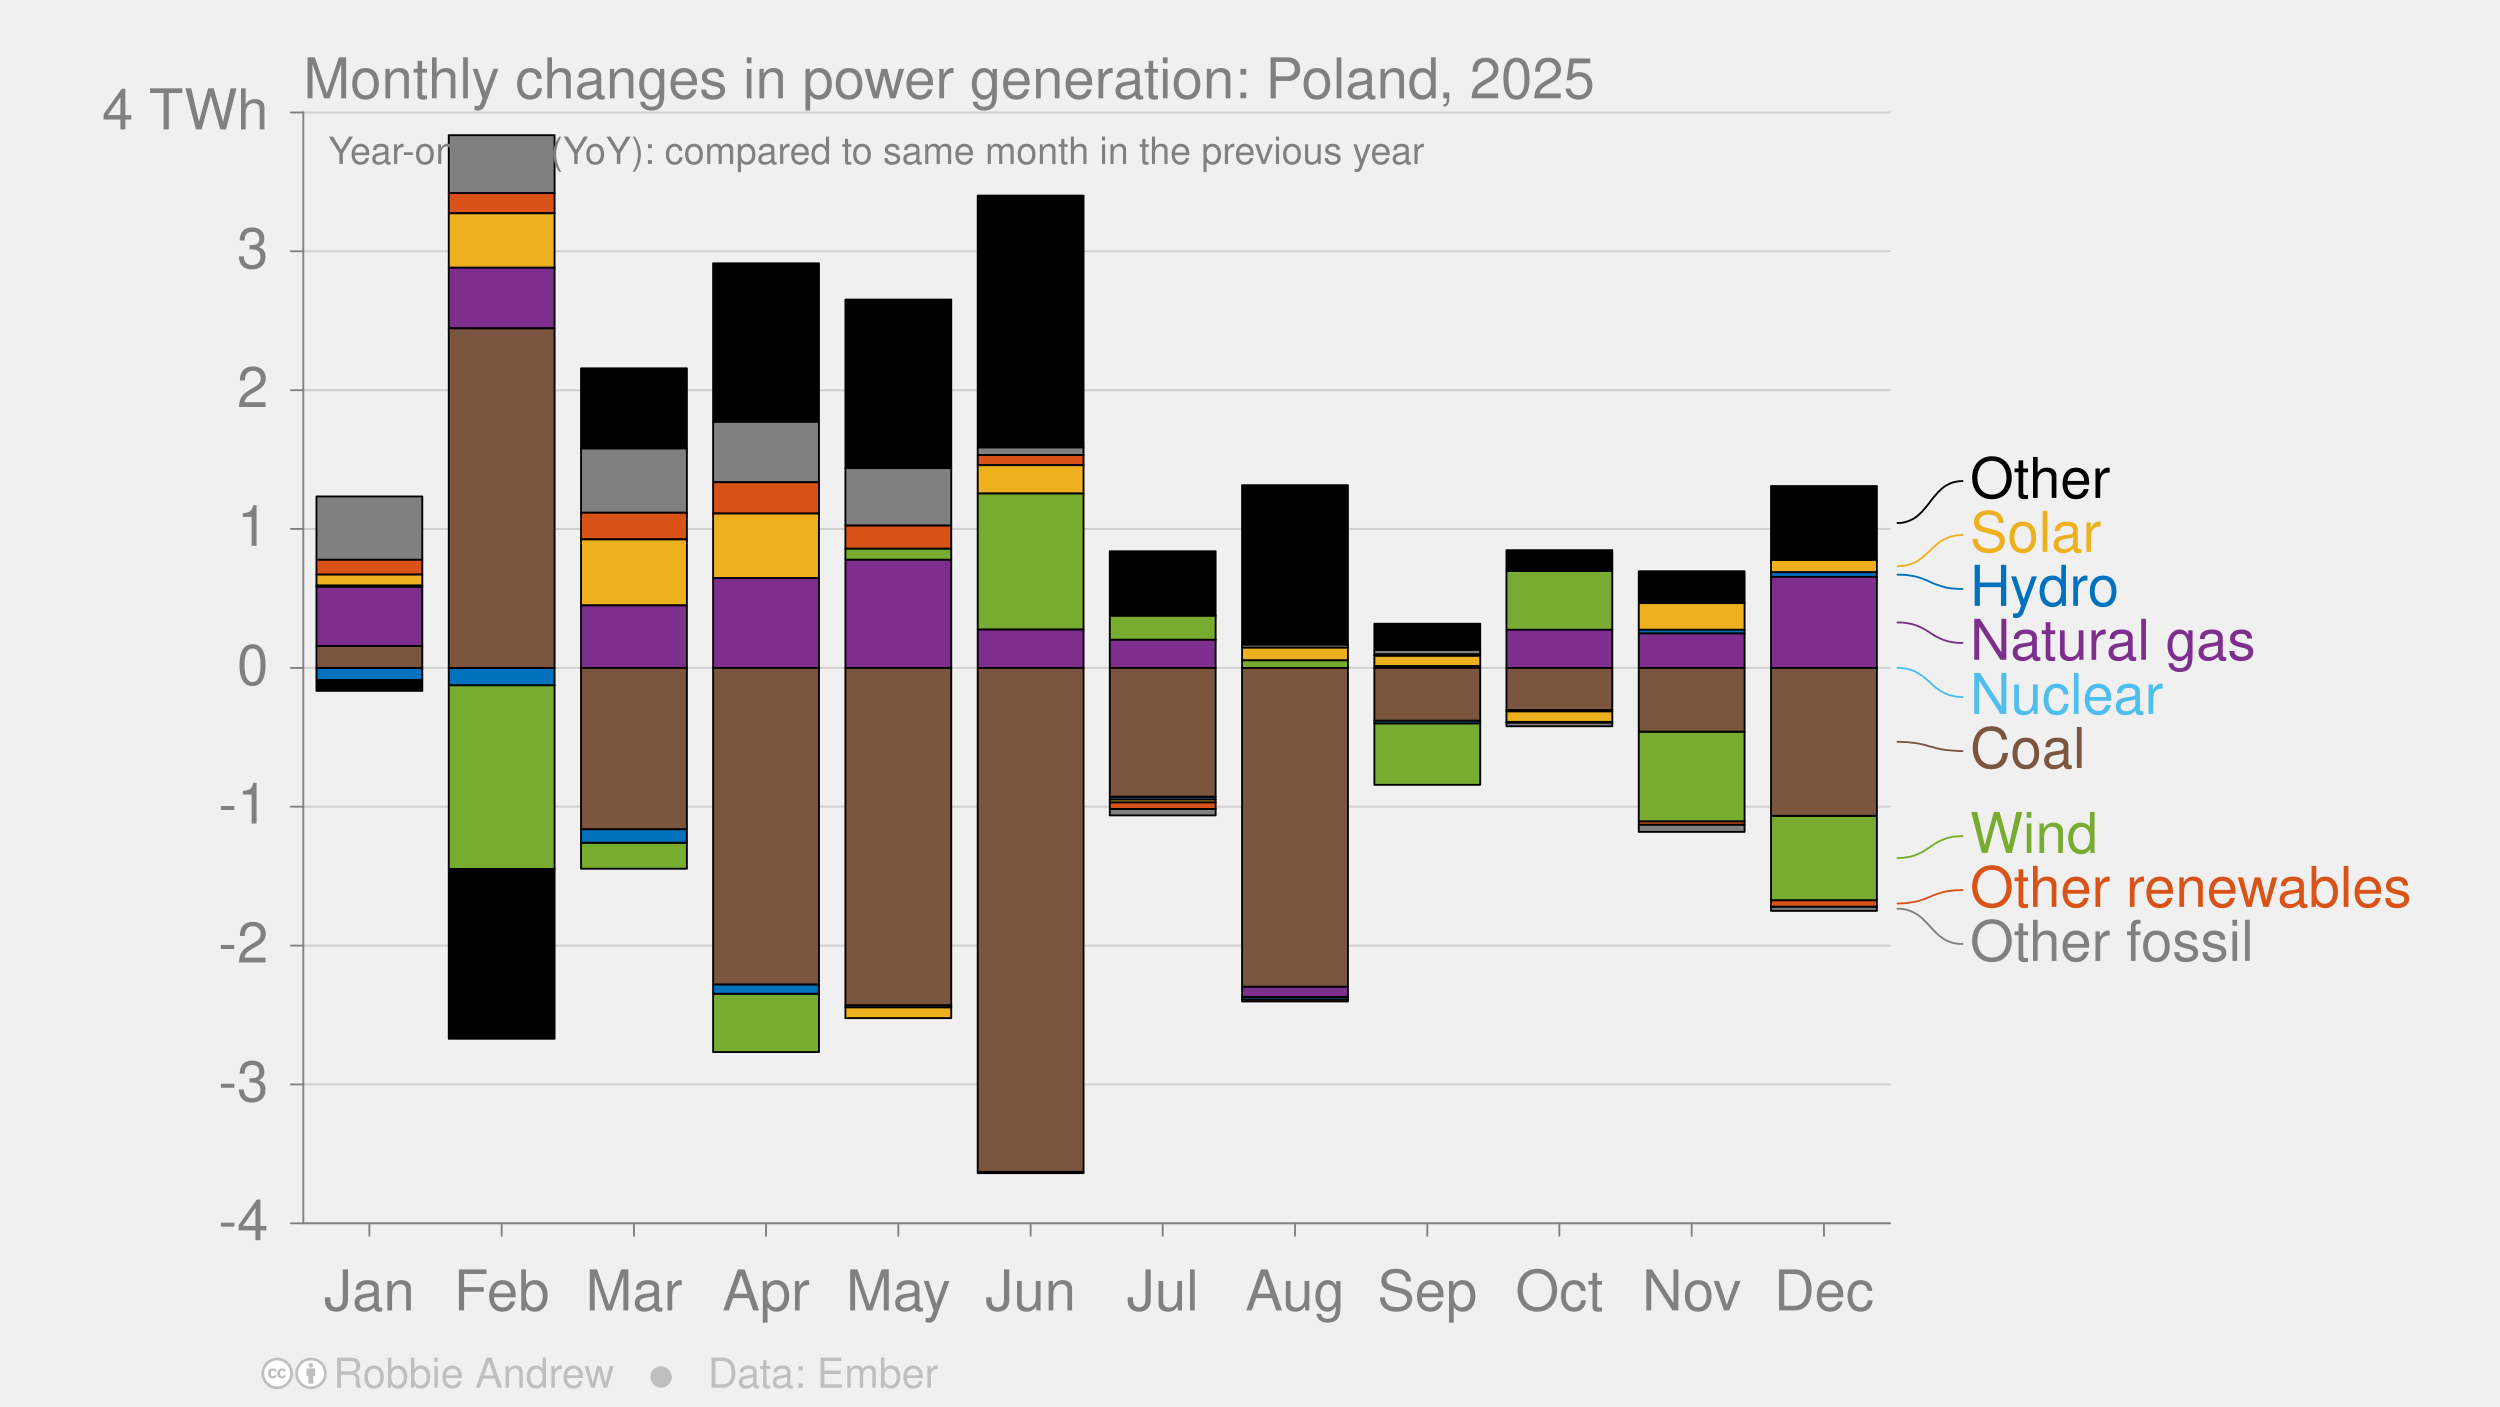
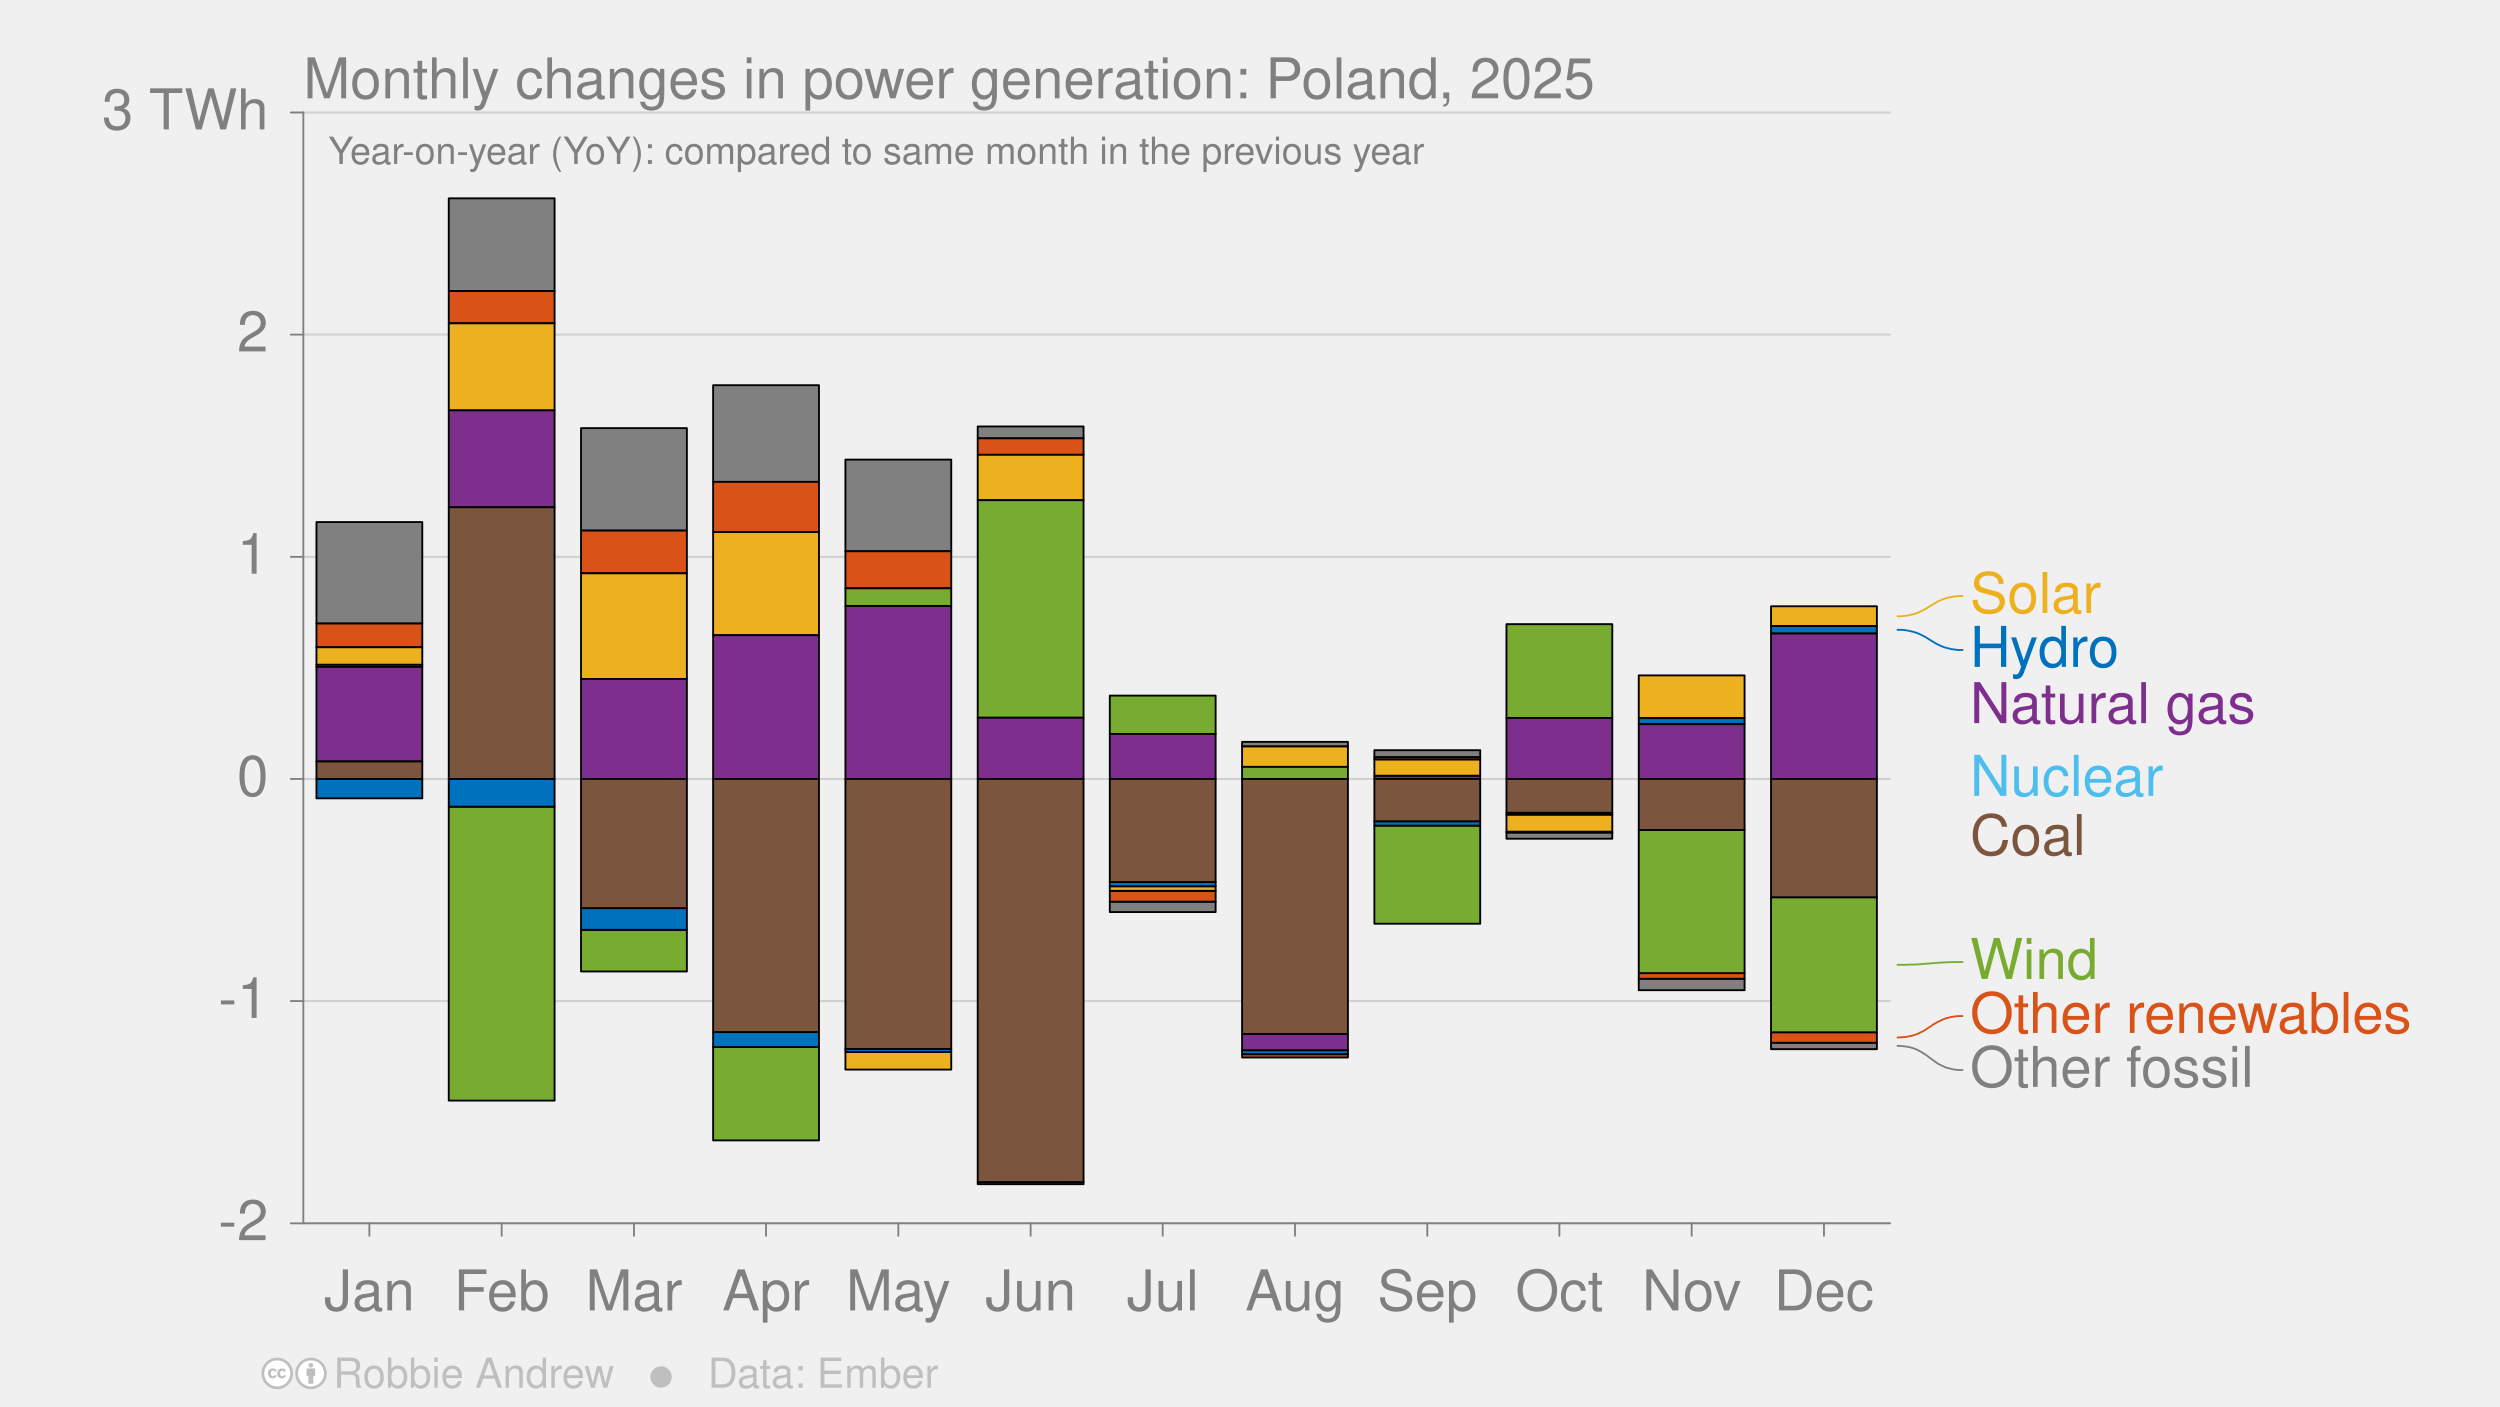
<svg xmlns="http://www.w3.org/2000/svg" xmlns:xlink="http://www.w3.org/1999/xlink" version="1.1" width="100%" height="100%" viewBox="0 0 1200.000 674.916">
  <style type="text/css">
  #main {font-family:Helvetica,Arial,sans-serif; font-size:27.00px;
         fill-opacity:1; fill:#000000; stroke:none; stroke-linejoin:round; stroke-linecap:round; stroke-width:1.00;}
  .marker {stroke-opacity:0;fill-opacity:0;}
  .marker:hover {stroke-opacity:0.5; fill-opacity:1;}
  .ticklabel {font-size:27.00px;fill:#808080;stroke:none;font-family:Helvetica}
  .ytl {text-anchor:end;}
  .dp1 {pointer-events:none;font-size:70%;text-anchor:middle;fill:#000000;}
  .dp2 {pointer-events:none;font-size:70%;text-anchor:middle;fill:#FFFFFF;}
  .numtip {pointer-events:none;}
  .cc {opacity:0.25;}
.dl_fe {background-color:#FDFFDF;display:flex;margin:auto;align-items:center}
.dl_fe_p {font-size:20px;text-align:center;margin:3px}
.dl_el {display:none;pointer-events:none;}
.cc:hover + .dl_el {display:block;}
text:hover + .dl_el {display:block;}
</style>
  <defs>
    <clipPath id="axis_clip">
      <rect x="145.8" y="54.2" width="761.2" height="532.8" />
    </clipPath>
    <path id="line_x" d="M 145.600,0 h 761.600" stroke="#262626" stroke-opacity="0.15" stroke-width="1.00" />
    <path id="tick_y" d="M 145.600,0 h -6.000" stroke="#808080" stroke-width="0.90" />
    <path id="tick_x" d="M 0,587.177 v 6.000" stroke="#808080" stroke-width="0.90" />
  </defs>
  <g id="main">
    <use xlink:href="#line_x" transform="translate(0,587.2)" />
-     <use xlink:href="#line_x" transform="translate(0,520.5)" />
-     <use xlink:href="#line_x" transform="translate(0,453.9)" />
-     <use xlink:href="#line_x" transform="translate(0,387.2)" />
-     <use xlink:href="#line_x" transform="translate(0,320.6)" />
-     <use xlink:href="#line_x" transform="translate(0,253.9)" />
-     <use xlink:href="#line_x" transform="translate(0,187.3)" />
-     <use xlink:href="#line_x" transform="translate(0,120.6)" />
+     <use xlink:href="#line_x" transform="translate(0,480.5)" />
+     <use xlink:href="#line_x" transform="translate(0,373.9)" />
+     <use xlink:href="#line_x" transform="translate(0,267.3)" />
+     <use xlink:href="#line_x" transform="translate(0,160.6)" />
    <use xlink:href="#line_x" transform="translate(0,54.0)" />
    <use xlink:href="#tick_y" transform="translate(0,587.2)" />
-     <use xlink:href="#tick_y" transform="translate(0,520.5)" />
-     <use xlink:href="#tick_y" transform="translate(0,453.9)" />
-     <use xlink:href="#tick_y" transform="translate(0,387.2)" />
-     <use xlink:href="#tick_y" transform="translate(0,320.6)" />
-     <use xlink:href="#tick_y" transform="translate(0,253.9)" />
-     <use xlink:href="#tick_y" transform="translate(0,187.3)" />
-     <use xlink:href="#tick_y" transform="translate(0,120.6)" />
+     <use xlink:href="#tick_y" transform="translate(0,480.5)" />
+     <use xlink:href="#tick_y" transform="translate(0,373.9)" />
+     <use xlink:href="#tick_y" transform="translate(0,267.3)" />
+     <use xlink:href="#tick_y" transform="translate(0,160.6)" />
    <use xlink:href="#tick_y" transform="translate(0,54.0)" />
    <use xlink:href="#tick_x" transform="translate(177.3,0)" />
    <use xlink:href="#tick_x" transform="translate(240.8,0)" />
    <use xlink:href="#tick_x" transform="translate(304.3,0)" />
    <use xlink:href="#tick_x" transform="translate(367.7,0)" />
    <use xlink:href="#tick_x" transform="translate(431.2,0)" />
    <use xlink:href="#tick_x" transform="translate(494.7,0)" />
    <use xlink:href="#tick_x" transform="translate(558.1,0)" />
    <use xlink:href="#tick_x" transform="translate(621.6,0)" />
    <use xlink:href="#tick_x" transform="translate(685.1,0)" />
    <use xlink:href="#tick_x" transform="translate(748.5,0)" />
    <use xlink:href="#tick_x" transform="translate(812.0,0)" />
    <use xlink:href="#tick_x" transform="translate(875.5,0)" />
    <polyline points="145.6,53.993 145.6,587.177 907.2,587.177" stroke="#808080" stroke-width="0.90" fill="none" />
    <text class="ticklabel xtl" transform="translate(177.3,629.0)" text-anchor="middle">Jan</text>
    <text class="ticklabel xtl" transform="translate(240.8,629.0)" text-anchor="middle">Feb</text>
    <text class="ticklabel xtl" transform="translate(304.3,629.0)" text-anchor="middle">Mar</text>
    <text class="ticklabel xtl" transform="translate(367.7,629.0)" text-anchor="middle">Apr</text>
    <text class="ticklabel xtl" transform="translate(431.2,629.0)" text-anchor="middle">May</text>
    <text class="ticklabel xtl" transform="translate(494.7,629.0)" text-anchor="middle">Jun</text>
    <text class="ticklabel xtl" transform="translate(558.1,629.0)" text-anchor="middle">Jul</text>
    <text class="ticklabel xtl" transform="translate(621.6,629.0)" text-anchor="middle">Aug</text>
    <text class="ticklabel xtl" transform="translate(685.1,629.0)" text-anchor="middle">Sep</text>
    <text class="ticklabel xtl" transform="translate(748.5,629.0)" text-anchor="middle">Oct</text>
    <text class="ticklabel xtl" transform="translate(812.0,629.0)" text-anchor="middle">Nov</text>
    <text class="ticklabel xtl" transform="translate(875.5,629.0)" text-anchor="middle">Dec</text>
-     <text class="ticklabel ytl" transform="translate(128.8,595.3)">-4</text>
-     <text class="ticklabel ytl" transform="translate(128.8,528.6)">-3</text>
-     <text class="ticklabel ytl" transform="translate(128.8,462.0)">-2</text>
-     <text class="ticklabel ytl" transform="translate(128.8,395.3)">-1</text>
-     <text class="ticklabel ytl" transform="translate(128.8,328.7)">0</text>
-     <text class="ticklabel ytl" transform="translate(128.8,262.0)">1</text>
-     <text class="ticklabel ytl" transform="translate(128.8,195.4)">2</text>
-     <text class="ticklabel ytl" transform="translate(128.8,128.7)">3</text>
-     <text class="ticklabel ytl" transform="translate(128.8,62.1)">4 TWh</text>
-     <g stroke="#000" stroke-width="0.90" fill="#000" clip-path="url(#axis_clip)">
-       <polygon class="pl" points="151.9,331.6 151.9,326.4 202.7,326.4 202.7,331.6 151.9,331.6" />
-       <polygon class="pl" points="215.4,498.6 215.4,417.1 266.2,417.1 266.2,498.6 215.4,498.6" />
-       <polygon class="pl" points="278.9,176.8 278.9,215.3 329.7,215.3 329.7,176.8 278.9,176.8" />
-       <polygon class="pl" points="342.3,126.4 342.3,202.5 393.1,202.5 393.1,126.4 342.3,126.4" />
-       <polygon class="pl" points="405.8,143.8 405.8,224.7 456.6,224.7 456.6,143.8 405.8,143.8" />
-       <polygon class="pl" points="469.3,93.9 469.3,214.8 520.1,214.8 520.1,93.9 469.3,93.9" />
-       <polygon class="pl" points="532.7,264.6 532.7,295.6 583.5,295.6 583.5,264.6 532.7,264.6" />
-       <polygon class="pl" points="596.2,232.9 596.2,309.5 647.0,309.5 647.0,232.9 596.2,232.9" />
-       <polygon class="pl" points="659.7,299.4 659.7,312.0 710.5,312.0 710.5,299.4 659.7,299.4" />
-       <polygon class="pl" points="723.1,264.1 723.1,274.1 773.9,274.1 773.9,264.1 723.1,264.1" />
-       <polygon class="pl" points="786.6,274.2 786.6,289.5 837.4,289.5 837.4,274.2 786.6,274.2" />
-       <polygon class="pl" points="850.1,233.3 850.1,268.8 900.9,268.8 900.9,233.3 850.1,233.3" />
-     </g>
+     <text class="ticklabel ytl" transform="translate(128.8,595.3)">-2</text>
+     <text class="ticklabel ytl" transform="translate(128.8,488.6)">-1</text>
+     <text class="ticklabel ytl" transform="translate(128.8,382.0)">0</text>
+     <text class="ticklabel ytl" transform="translate(128.8,275.4)">1</text>
+     <text class="ticklabel ytl" transform="translate(128.8,168.7)">2</text>
+     <text class="ticklabel ytl" transform="translate(128.8,62.1)">3 TWh</text>
    <g stroke="#000" stroke-width="0.90" fill="#808080" clip-path="url(#axis_clip)">
-       <polygon class="pl" points="151.9,238.3 151.9,268.7 202.7,268.7 202.7,238.3 151.9,238.3" />
-       <polygon class="pl" points="215.4,64.9 215.4,92.7 266.2,92.7 266.2,64.9 215.4,64.9" />
-       <polygon class="pl" points="278.9,215.3 278.9,246.1 329.7,246.1 329.7,215.3 278.9,215.3" />
-       <polygon class="pl" points="342.3,202.5 342.3,231.5 393.1,231.5 393.1,202.5 342.3,202.5" />
-       <polygon class="pl" points="405.8,224.7 405.8,252.3 456.6,252.3 456.6,224.7 405.8,224.7" />
-       <polygon class="pl" points="469.3,214.8 469.3,218.4 520.1,218.4 520.1,214.8 469.3,214.8" />
-       <polygon class="pl" points="532.7,391.4 532.7,388.3 583.5,388.3 583.5,391.4 532.7,391.4" />
-       <polygon class="pl" points="596.2,309.5 596.2,310.9 647.0,310.9 647.0,309.5 596.2,309.5" />
-       <polygon class="pl" points="659.7,312.0 659.7,314.1 710.5,314.1 710.5,312.0 659.7,312.0" />
-       <polygon class="pl" points="723.1,348.6 723.1,346.8 773.9,346.8 773.9,348.6 723.1,348.6" />
-       <polygon class="pl" points="786.6,399.3 786.6,395.8 837.4,395.8 837.4,399.3 786.6,399.3" />
-       <polygon class="pl" points="850.1,437.2 850.1,435.2 900.9,435.2 900.9,437.2 850.1,437.2" />
+       <polygon class="pl" points="151.9,250.6 151.9,299.3 202.7,299.3 202.7,250.6 151.9,250.6" />
+       <polygon class="pl" points="215.4,95.2 215.4,139.7 266.2,139.7 266.2,95.2 215.4,95.2" />
+       <polygon class="pl" points="278.9,205.5 278.9,254.7 329.7,254.7 329.7,205.5 278.9,205.5" />
+       <polygon class="pl" points="342.3,184.9 342.3,231.3 393.1,231.3 393.1,184.9 342.3,184.9" />
+       <polygon class="pl" points="405.8,220.6 405.8,264.6 456.6,264.6 456.6,220.6 405.8,220.6" />
+       <polygon class="pl" points="469.3,204.7 469.3,210.4 520.1,210.4 520.1,204.7 469.3,204.7" />
+       <polygon class="pl" points="532.7,437.8 532.7,432.8 583.5,432.8 583.5,437.8 532.7,437.8" />
+       <polygon class="pl" points="596.2,356.1 596.2,358.3 647.0,358.3 647.0,356.1 596.2,356.1" />
+       <polygon class="pl" points="659.7,360.1 659.7,363.5 710.5,363.5 710.5,360.1 659.7,360.1" />
+       <polygon class="pl" points="723.1,402.6 723.1,399.6 773.9,399.6 773.9,402.6 723.1,402.6" />
+       <polygon class="pl" points="786.6,475.3 786.6,469.8 837.4,469.8 837.4,475.3 786.6,475.3" />
+       <polygon class="pl" points="850.1,503.6 850.1,500.5 900.9,500.5 900.9,503.6 850.1,503.6" />
    </g>
    <g stroke="#000" stroke-width="0.90" fill="#4DBEEE" clip-path="url(#axis_clip)">
</g>
    <g stroke="#000" stroke-width="0.90" fill="#D95319" clip-path="url(#axis_clip)">
-       <polygon class="pl" points="151.9,268.7 151.9,275.8 202.7,275.8 202.7,268.7 151.9,268.7" />
-       <polygon class="pl" points="215.4,92.7 215.4,102.4 266.2,102.4 266.2,92.7 215.4,92.7" />
-       <polygon class="pl" points="278.9,246.1 278.9,258.9 329.7,258.9 329.7,246.1 278.9,246.1" />
-       <polygon class="pl" points="342.3,231.5 342.3,246.5 393.1,246.5 393.1,231.5 342.3,231.5" />
-       <polygon class="pl" points="405.8,252.3 405.8,263.4 456.6,263.4 456.6,252.3 405.8,252.3" />
-       <polygon class="pl" points="469.3,218.4 469.3,223.3 520.1,223.3 520.1,218.4 469.3,218.4" />
-       <polygon class="pl" points="532.7,388.3 532.7,385.1 583.5,385.1 583.5,388.3 532.7,388.3" />
-       <polygon class="pl" points="596.2,480.7 596.2,479.7 647.0,479.7 647.0,480.7 596.2,480.7" />
-       <polygon class="pl" points="659.7,314.1 659.7,314.8 710.5,314.8 710.5,314.1 659.7,314.1" />
-       <polygon class="pl" points="723.1,346.8 723.1,346.5 773.9,346.5 773.9,346.8 723.1,346.8" />
-       <polygon class="pl" points="786.6,395.8 786.6,394.2 837.4,394.2 837.4,395.8 786.6,395.8" />
-       <polygon class="pl" points="850.1,435.2 850.1,432.1 900.9,432.1 900.9,435.2 850.1,435.2" />
+       <polygon class="pl" points="151.9,299.3 151.9,310.7 202.7,310.7 202.7,299.3 151.9,299.3" />
+       <polygon class="pl" points="215.4,139.7 215.4,155.2 266.2,155.2 266.2,139.7 215.4,139.7" />
+       <polygon class="pl" points="278.9,254.7 278.9,275.2 329.7,275.2 329.7,254.7 278.9,254.7" />
+       <polygon class="pl" points="342.3,231.3 342.3,255.4 393.1,255.4 393.1,231.3 342.3,231.3" />
+       <polygon class="pl" points="405.8,264.6 405.8,282.4 456.6,282.4 456.6,264.6 405.8,264.6" />
+       <polygon class="pl" points="469.3,210.4 469.3,218.3 520.1,218.3 520.1,210.4 469.3,210.4" />
+       <polygon class="pl" points="532.7,432.8 532.7,427.6 583.5,427.6 583.5,432.8 532.7,432.8" />
+       <polygon class="pl" points="596.2,507.6 596.2,506.0 647.0,506.0 647.0,507.6 596.2,507.6" />
+       <polygon class="pl" points="659.7,363.5 659.7,364.6 710.5,364.6 710.5,363.5 659.7,363.5" />
+       <polygon class="pl" points="723.1,399.6 723.1,399.2 773.9,399.2 773.9,399.6 723.1,399.6" />
+       <polygon class="pl" points="786.6,469.8 786.6,467.1 837.4,467.1 837.4,469.8 786.6,469.8" />
+       <polygon class="pl" points="850.1,500.5 850.1,495.5 900.9,495.5 900.9,500.5 850.1,500.5" />
    </g>
    <g stroke="#000" stroke-width="0.90" fill="#EDB120" clip-path="url(#axis_clip)">
-       <polygon class="pl" points="151.9,275.8 151.9,281.1 202.7,281.1 202.7,275.8 151.9,275.8" />
-       <polygon class="pl" points="215.4,102.4 215.4,128.5 266.2,128.5 266.2,102.4 215.4,102.4" />
-       <polygon class="pl" points="278.9,258.9 278.9,290.6 329.7,290.6 329.7,258.9 278.9,258.9" />
-       <polygon class="pl" points="342.3,246.5 342.3,277.5 393.1,277.5 393.1,246.5 342.3,246.5" />
-       <polygon class="pl" points="405.8,488.7 405.8,483.5 456.6,483.5 456.6,488.7 405.8,488.7" />
-       <polygon class="pl" points="469.3,223.3 469.3,236.9 520.1,236.9 520.1,223.3 469.3,223.3" />
-       <polygon class="pl" points="532.7,385.1 532.7,383.7 583.5,383.7 583.5,385.1 532.7,385.1" />
-       <polygon class="pl" points="596.2,310.9 596.2,317.0 647.0,317.0 647.0,310.9 596.2,310.9" />
-       <polygon class="pl" points="659.7,314.8 659.7,319.7 710.5,319.7 710.5,314.8 659.7,314.8" />
-       <polygon class="pl" points="723.1,346.5 723.1,341.4 773.9,341.4 773.9,346.5 723.1,346.5" />
-       <polygon class="pl" points="786.6,289.5 786.6,302.3 837.4,302.3 837.4,289.5 786.6,289.5" />
-       <polygon class="pl" points="850.1,268.8 850.1,274.7 900.9,274.7 900.9,268.8 850.1,268.8" />
+       <polygon class="pl" points="151.9,310.7 151.9,319.1 202.7,319.1 202.7,310.7 151.9,310.7" />
+       <polygon class="pl" points="215.4,155.2 215.4,197.0 266.2,197.0 266.2,155.2 215.4,155.2" />
+       <polygon class="pl" points="278.9,275.2 278.9,325.9 329.7,325.9 329.7,275.2 278.9,275.2" />
+       <polygon class="pl" points="342.3,255.4 342.3,304.9 393.1,304.9 393.1,255.4 342.3,255.4" />
+       <polygon class="pl" points="405.8,513.4 405.8,505.0 456.6,505.0 456.6,513.4 405.8,513.4" />
+       <polygon class="pl" points="469.3,218.3 469.3,240.1 520.1,240.1 520.1,218.3 469.3,218.3" />
+       <polygon class="pl" points="532.7,427.6 532.7,425.4 583.5,425.4 583.5,427.6 532.7,427.6" />
+       <polygon class="pl" points="596.2,358.3 596.2,368.1 647.0,368.1 647.0,358.3 596.2,358.3" />
+       <polygon class="pl" points="659.7,364.6 659.7,372.4 710.5,372.4 710.5,364.6 659.7,364.6" />
+       <polygon class="pl" points="723.1,399.2 723.1,391.0 773.9,391.0 773.9,399.2 723.1,399.2" />
+       <polygon class="pl" points="786.6,324.2 786.6,344.7 837.4,344.7 837.4,324.2 786.6,324.2" />
+       <polygon class="pl" points="850.1,291.0 850.1,300.5 900.9,300.5 900.9,291.0 850.1,291.0" />
    </g>
    <g stroke="#000" stroke-width="0.90" fill="#77AC30" clip-path="url(#axis_clip)">
-       <polygon class="pl" points="151.9,281.1 151.9,281.7 202.7,281.7 202.7,281.1 151.9,281.1" />
-       <polygon class="pl" points="215.4,417.1 215.4,328.9 266.2,328.9 266.2,417.1 215.4,417.1" />
-       <polygon class="pl" points="278.9,417.0 278.9,404.5 329.7,404.5 329.7,417.0 278.9,417.0" />
-       <polygon class="pl" points="342.3,505.0 342.3,477.0 393.1,477.0 393.1,505.0 342.3,505.0" />
-       <polygon class="pl" points="405.8,263.4 405.8,268.7 456.6,268.7 456.6,263.4 405.8,263.4" />
-       <polygon class="pl" points="469.3,236.9 469.3,302.2 520.1,302.2 520.1,236.9 469.3,236.9" />
-       <polygon class="pl" points="532.7,295.6 532.7,307.1 583.5,307.1 583.5,295.6 532.7,295.6" />
-       <polygon class="pl" points="596.2,317.0 596.2,320.6 647.0,320.6 647.0,317.0 596.2,317.0" />
-       <polygon class="pl" points="659.7,376.7 659.7,347.2 710.5,347.2 710.5,376.7 659.7,376.7" />
-       <polygon class="pl" points="723.1,274.1 723.1,302.3 773.9,302.3 773.9,274.1 723.1,274.1" />
-       <polygon class="pl" points="786.6,394.2 786.6,351.2 837.4,351.2 837.4,394.2 786.6,394.2" />
-       <polygon class="pl" points="850.1,432.1 850.1,391.6 900.9,391.6 900.9,432.1 850.1,432.1" />
+       <polygon class="pl" points="151.9,319.1 151.9,320.1 202.7,320.1 202.7,319.1 151.9,319.1" />
+       <polygon class="pl" points="215.4,528.3 215.4,387.2 266.2,387.2 266.2,528.3 215.4,528.3" />
+       <polygon class="pl" points="278.9,466.3 278.9,446.3 329.7,446.3 329.7,466.3 278.9,466.3" />
+       <polygon class="pl" points="342.3,547.4 342.3,502.6 393.1,502.6 393.1,547.4 342.3,547.4" />
+       <polygon class="pl" points="405.8,282.4 405.8,290.9 456.6,290.9 456.6,282.4 405.8,282.4" />
+       <polygon class="pl" points="469.3,240.1 469.3,344.5 520.1,344.5 520.1,240.1 469.3,240.1" />
+       <polygon class="pl" points="532.7,333.9 532.7,352.3 583.5,352.3 583.5,333.9 532.7,333.9" />
+       <polygon class="pl" points="596.2,368.1 596.2,373.9 647.0,373.9 647.0,368.1 596.2,368.1" />
+       <polygon class="pl" points="659.7,443.4 659.7,396.3 710.5,396.3 710.5,443.4 659.7,443.4" />
+       <polygon class="pl" points="723.1,299.6 723.1,344.6 773.9,344.6 773.9,299.6 723.1,299.6" />
+       <polygon class="pl" points="786.6,467.1 786.6,398.4 837.4,398.4 837.4,467.1 786.6,467.1" />
+       <polygon class="pl" points="850.1,495.5 850.1,430.7 900.9,430.7 900.9,495.5 850.1,495.5" />
    </g>
    <g stroke="#000" stroke-width="0.90" fill="#0072BD" clip-path="url(#axis_clip)">
-       <polygon class="pl" points="151.9,326.4 151.9,320.6 202.7,320.6 202.7,326.4 151.9,326.4" />
-       <polygon class="pl" points="215.4,328.9 215.4,320.6 266.2,320.6 266.2,328.9 215.4,328.9" />
-       <polygon class="pl" points="278.9,404.5 278.9,398.0 329.7,398.0 329.7,404.5 278.9,404.5" />
-       <polygon class="pl" points="342.3,477.0 342.3,472.5 393.1,472.5 393.1,477.0 342.3,477.0" />
-       <polygon class="pl" points="405.8,483.5 405.8,482.5 456.6,482.5 456.6,483.5 405.8,483.5" />
-       <polygon class="pl" points="469.3,563.1 469.3,562.5 520.1,562.5 520.1,563.1 469.3,563.1" />
-       <polygon class="pl" points="532.7,383.7 532.7,382.4 583.5,382.4 583.5,383.7 532.7,383.7" />
-       <polygon class="pl" points="596.2,479.7 596.2,478.5 647.0,478.5 647.0,479.7 596.2,479.7" />
-       <polygon class="pl" points="659.7,347.2 659.7,345.9 710.5,345.9 710.5,347.2 659.7,347.2" />
-       <polygon class="pl" points="723.1,341.4 723.1,340.8 773.9,340.8 773.9,341.4 723.1,341.4" />
-       <polygon class="pl" points="786.6,302.3 786.6,304.1 837.4,304.1 837.4,302.3 786.6,302.3" />
-       <polygon class="pl" points="850.1,274.7 850.1,276.9 900.9,276.9 900.9,274.7 850.1,274.7" />
+       <polygon class="pl" points="151.9,383.2 151.9,373.9 202.7,373.9 202.7,383.2 151.9,383.2" />
+       <polygon class="pl" points="215.4,387.2 215.4,373.9 266.2,373.9 266.2,387.2 215.4,387.2" />
+       <polygon class="pl" points="278.9,446.3 278.9,435.9 329.7,435.9 329.7,446.3 278.9,446.3" />
+       <polygon class="pl" points="342.3,502.6 342.3,495.4 393.1,495.4 393.1,502.6 342.3,502.6" />
+       <polygon class="pl" points="405.8,505.0 405.8,503.5 456.6,503.5 456.6,505.0 405.8,505.0" />
+       <polygon class="pl" points="469.3,568.4 469.3,567.4 520.1,567.4 520.1,568.4 469.3,568.4" />
+       <polygon class="pl" points="532.7,425.4 532.7,423.4 583.5,423.4 583.5,425.4 532.7,425.4" />
+       <polygon class="pl" points="596.2,506.0 596.2,504.1 647.0,504.1 647.0,506.0 596.2,506.0" />
+       <polygon class="pl" points="659.7,396.3 659.7,394.2 710.5,394.2 710.5,396.3 659.7,396.3" />
+       <polygon class="pl" points="723.1,391.0 723.1,390.1 773.9,390.1 773.9,391.0 723.1,391.0" />
+       <polygon class="pl" points="786.6,344.7 786.6,347.6 837.4,347.6 837.4,344.7 786.6,344.7" />
+       <polygon class="pl" points="850.1,300.5 850.1,304.1 900.9,304.1 900.9,300.5 850.1,300.5" />
    </g>
    <g stroke="#000" stroke-width="0.90" fill="#7E2F8E" clip-path="url(#axis_clip)">
-       <polygon class="pl" points="151.9,281.7 151.9,310.1 202.7,310.1 202.7,281.7 151.9,281.7" />
-       <polygon class="pl" points="215.4,128.5 215.4,157.6 266.2,157.6 266.2,128.5 215.4,128.5" />
-       <polygon class="pl" points="278.9,290.6 278.9,320.6 329.7,320.6 329.7,290.6 278.9,290.6" />
-       <polygon class="pl" points="342.3,277.5 342.3,320.6 393.1,320.6 393.1,277.5 342.3,277.5" />
-       <polygon class="pl" points="405.8,268.7 405.8,320.6 456.6,320.6 456.6,268.7 405.8,268.7" />
-       <polygon class="pl" points="469.3,302.2 469.3,320.6 520.1,320.6 520.1,302.2 469.3,302.2" />
-       <polygon class="pl" points="532.7,307.1 532.7,320.6 583.5,320.6 583.5,307.1 532.7,307.1" />
-       <polygon class="pl" points="596.2,478.5 596.2,473.6 647.0,473.6 647.0,478.5 596.2,478.5" />
-       <polygon class="pl" points="659.7,319.7 659.7,320.6 710.5,320.6 710.5,319.7 659.7,319.7" />
-       <polygon class="pl" points="723.1,302.3 723.1,320.6 773.9,320.6 773.9,302.3 723.1,302.3" />
-       <polygon class="pl" points="786.6,304.1 786.6,320.6 837.4,320.6 837.4,304.1 786.6,304.1" />
-       <polygon class="pl" points="850.1,276.9 850.1,320.6 900.9,320.6 900.9,276.9 850.1,276.9" />
+       <polygon class="pl" points="151.9,320.1 151.9,365.5 202.7,365.5 202.7,320.1 151.9,320.1" />
+       <polygon class="pl" points="215.4,197.0 215.4,243.5 266.2,243.5 266.2,197.0 215.4,197.0" />
+       <polygon class="pl" points="278.9,325.9 278.9,373.9 329.7,373.9 329.7,325.9 278.9,325.9" />
+       <polygon class="pl" points="342.3,304.9 342.3,373.9 393.1,373.9 393.1,304.9 342.3,304.9" />
+       <polygon class="pl" points="405.8,290.9 405.8,373.9 456.6,373.9 456.6,290.9 405.8,290.9" />
+       <polygon class="pl" points="469.3,344.5 469.3,373.9 520.1,373.9 520.1,344.5 469.3,344.5" />
+       <polygon class="pl" points="532.7,352.3 532.7,373.9 583.5,373.9 583.5,352.3 532.7,352.3" />
+       <polygon class="pl" points="596.2,504.1 596.2,496.3 647.0,496.3 647.0,504.1 596.2,504.1" />
+       <polygon class="pl" points="659.7,372.4 659.7,373.9 710.5,373.9 710.5,372.4 659.7,372.4" />
+       <polygon class="pl" points="723.1,344.6 723.1,373.9 773.9,373.9 773.9,344.6 723.1,344.6" />
+       <polygon class="pl" points="786.6,347.6 786.6,373.9 837.4,373.9 837.4,347.6 786.6,347.6" />
+       <polygon class="pl" points="850.1,304.1 850.1,373.9 900.9,373.9 900.9,304.1 850.1,304.1" />
    </g>
    <g stroke="#000" stroke-width="0.90" fill="#7B553E" clip-path="url(#axis_clip)">
-       <polygon class="pl" points="151.9,310.1 151.9,320.6 202.7,320.6 202.7,310.1 151.9,310.1" />
-       <polygon class="pl" points="215.4,157.6 215.4,320.6 266.2,320.6 266.2,157.6 215.4,157.6" />
-       <polygon class="pl" points="278.9,398.0 278.9,320.6 329.7,320.6 329.7,398.0 278.9,398.0" />
-       <polygon class="pl" points="342.3,472.5 342.3,320.6 393.1,320.6 393.1,472.5 342.3,472.5" />
-       <polygon class="pl" points="405.8,482.5 405.8,320.6 456.6,320.6 456.6,482.5 405.8,482.5" />
-       <polygon class="pl" points="469.3,562.5 469.3,320.6 520.1,320.6 520.1,562.5 469.3,562.5" />
-       <polygon class="pl" points="532.7,382.4 532.7,320.6 583.5,320.6 583.5,382.4 532.7,382.4" />
-       <polygon class="pl" points="596.2,473.6 596.2,320.6 647.0,320.6 647.0,473.6 596.2,473.6" />
-       <polygon class="pl" points="659.7,345.9 659.7,320.6 710.5,320.6 710.5,345.9 659.7,345.9" />
-       <polygon class="pl" points="723.1,340.8 723.1,320.6 773.9,320.6 773.9,340.8 723.1,340.8" />
-       <polygon class="pl" points="786.6,351.2 786.6,320.6 837.4,320.6 837.4,351.2 786.6,351.2" />
-       <polygon class="pl" points="850.1,391.6 850.1,320.6 900.9,320.6 900.9,391.6 850.1,391.6" />
-     </g>
-     <text transform="translate(945.6,360.5)" dy="8.1" font-size="27.00" fill="#7B553E" stroke="none">Coal</text>
-     <text transform="translate(945.6,308.6)" dy="8.1" font-size="27.00" fill="#7E2F8E" stroke="none">Natural gas</text>
-     <text transform="translate(945.6,282.7)" dy="8.1" font-size="27.00" fill="#0072BD" stroke="none">Hydro</text>
-     <text transform="translate(945.6,401.3)" dy="8.1" font-size="27.00" fill="#77AC30" stroke="none">Wind</text>
-     <text transform="translate(945.6,256.8)" dy="8.1" font-size="27.00" fill="#EDB120" stroke="none">Solar</text>
-     <text transform="translate(945.6,427.2)" dy="8.1" font-size="27.00" fill="#D95319" stroke="none">Other renewables</text>
-     <text transform="translate(945.6,334.6)" dy="8.1" font-size="27.00" fill="#4DBEEE" stroke="none">Nuclear</text>
-     <text transform="translate(945.6,453.1)" dy="8.1" font-size="27.00" fill="#808080" stroke="none">Other fossil</text>
-     <text transform="translate(945.6,230.9)" dy="8.1" font-size="27.00" fill="#000" stroke="none">Other</text>
-     <polyline class="pl" points="910.8,356.1 912.4,356.1 913.8,356.2 915.2,356.2 916.4,356.3 917.6,356.5 918.8,356.6 919.8,356.7 920.8,356.9 921.7,357.1 922.7,357.3 923.5,357.5 924.4,357.7 925.2,358.0 926.0,358.2 926.8,358.4 927.6,358.6 928.4,358.8 929.3,359.1 930.1,359.3 931.1,359.5 932.0,359.7 933.0,359.8 934.0,360.0 935.2,360.1 936.4,360.2 937.6,360.3 939.0,360.4 940.4,360.5 942.0,360.5" stroke="#7B553E" stroke-width="0.90" stroke-opacity="1.00" fill="none" />
-     <polyline class="pl" points="910.8,298.8 912.4,298.8 913.8,298.9 915.2,299.1 916.4,299.3 917.6,299.5 918.8,299.9 919.8,300.2 920.8,300.6 921.7,301.0 922.7,301.5 923.5,301.9 924.4,302.4 925.2,302.9 926.0,303.4 926.8,304.0 927.6,304.5 928.4,305.0 929.3,305.5 930.1,305.9 931.1,306.4 932.0,306.8 933.0,307.2 934.0,307.5 935.2,307.9 936.4,308.1 937.6,308.3 939.0,308.5 940.4,308.6 942.0,308.6" stroke="#7E2F8E" stroke-width="0.90" stroke-opacity="1.00" fill="none" />
-     <polyline class="pl" points="910.8,275.8 912.4,275.9 913.8,275.9 915.2,276.0 916.4,276.2 917.6,276.4 918.8,276.6 919.8,276.8 920.8,277.1 921.7,277.4 922.7,277.7 923.5,278.1 924.4,278.4 925.2,278.7 926.0,279.1 926.8,279.5 927.6,279.8 928.4,280.2 929.3,280.5 930.1,280.8 931.1,281.1 932.0,281.4 933.0,281.7 934.0,282.0 935.2,282.2 936.4,282.4 937.6,282.5 939.0,282.6 940.4,282.7 942.0,282.7" stroke="#0072BD" stroke-width="0.90" stroke-opacity="1.00" fill="none" />
-     <polyline class="pl" points="910.8,411.9 912.4,411.8 913.8,411.7 915.2,411.5 916.4,411.3 917.6,411.0 918.8,410.7 919.8,410.3 920.8,409.9 921.7,409.4 922.7,409.0 923.5,408.5 924.4,407.9 925.2,407.4 926.0,406.9 926.8,406.3 927.6,405.8 928.4,405.2 929.3,404.7 930.1,404.2 931.1,403.7 932.0,403.3 933.0,402.9 934.0,402.5 935.2,402.1 936.4,401.9 937.6,401.6 939.0,401.5 940.4,401.4 942.0,401.3" stroke="#77AC30" stroke-width="0.90" stroke-opacity="1.00" fill="none" />
-     <polyline class="pl" points="910.8,271.8 912.4,271.7 913.8,271.6 915.2,271.3 916.4,271.0 917.6,270.6 918.8,270.1 919.8,269.6 920.8,269.0 921.7,268.3 922.7,267.7 923.5,266.9 924.4,266.2 925.2,265.4 926.0,264.7 926.8,263.9 927.6,263.1 928.4,262.4 929.3,261.6 930.1,260.9 931.1,260.2 932.0,259.6 933.0,259.0 934.0,258.5 935.2,258.0 936.4,257.6 937.6,257.3 939.0,257.0 940.4,256.9 942.0,256.8" stroke="#EDB120" stroke-width="0.90" stroke-opacity="1.00" fill="none" />
-     <polyline class="pl" points="910.8,433.7 912.4,433.6 913.8,433.6 915.2,433.5 916.4,433.3 917.6,433.1 918.8,432.9 919.8,432.7 920.8,432.5 921.7,432.2 922.7,431.9 923.5,431.6 924.4,431.3 925.2,430.9 926.0,430.6 926.8,430.3 927.6,429.9 928.4,429.6 929.3,429.3 930.1,429.0 931.1,428.7 932.0,428.4 933.0,428.2 934.0,427.9 935.2,427.7 936.4,427.6 937.6,427.4 939.0,427.3 940.4,427.3 942.0,427.2" stroke="#D95319" stroke-width="0.90" stroke-opacity="1.00" fill="none" />
-     <polyline class="pl" points="910.8,320.6 912.4,320.6 913.8,320.8 915.2,321.0 916.4,321.3 917.6,321.7 918.8,322.1 919.8,322.6 920.8,323.2 921.7,323.8 922.7,324.4 923.5,325.1 924.4,325.8 925.2,326.5 926.0,327.2 926.8,327.9 927.6,328.7 928.4,329.4 929.3,330.1 930.1,330.7 931.1,331.4 932.0,332.0 933.0,332.5 934.0,333.0 935.2,333.5 936.4,333.8 937.6,334.1 939.0,334.4 940.4,334.5 942.0,334.6" stroke="#4DBEEE" stroke-width="0.90" stroke-opacity="1.00" fill="none" />
-     <polyline class="pl" points="910.8,436.2 912.4,436.2 913.8,436.4 915.2,436.7 916.4,437.1 917.6,437.5 918.8,438.1 919.8,438.7 920.8,439.3 921.7,440.1 922.7,440.8 923.5,441.7 924.4,442.5 925.2,443.4 926.0,444.2 926.8,445.1 927.6,446.0 928.4,446.8 929.3,447.7 930.1,448.5 931.1,449.3 932.0,450.0 933.0,450.7 934.0,451.3 935.2,451.8 936.4,452.3 937.6,452.6 939.0,452.9 940.4,453.1 942.0,453.1" stroke="#808080" stroke-width="0.90" stroke-opacity="1.00" fill="none" />
-     <polyline class="pl" points="910.8,251.0 912.4,251.0 913.8,250.8 915.2,250.4 916.4,250.0 917.6,249.4 918.8,248.8 919.8,248.1 920.8,247.3 921.7,246.4 922.7,245.5 923.5,244.5 924.4,243.5 925.2,242.5 926.0,241.5 926.8,240.4 927.6,239.4 928.4,238.4 929.3,237.4 930.1,236.4 931.1,235.5 932.0,234.6 933.0,233.8 934.0,233.1 935.2,232.5 936.4,231.9 937.6,231.5 939.0,231.2 940.4,231.0 942.0,230.9" stroke="#000" stroke-width="0.90" stroke-opacity="1.00" fill="none" />
+       <polygon class="pl" points="151.9,365.5 151.9,373.9 202.7,373.9 202.7,365.5 151.9,365.5" />
+       <polygon class="pl" points="215.4,243.5 215.4,373.9 266.2,373.9 266.2,243.5 215.4,243.5" />
+       <polygon class="pl" points="278.9,435.9 278.9,373.9 329.7,373.9 329.7,435.9 278.9,435.9" />
+       <polygon class="pl" points="342.3,495.4 342.3,373.9 393.1,373.9 393.1,495.4 342.3,495.4" />
+       <polygon class="pl" points="405.8,503.5 405.8,373.9 456.6,373.9 456.6,503.5 405.8,503.5" />
+       <polygon class="pl" points="469.3,567.4 469.3,373.9 520.1,373.9 520.1,567.4 469.3,567.4" />
+       <polygon class="pl" points="532.7,423.4 532.7,373.9 583.5,373.9 583.5,423.4 532.7,423.4" />
+       <polygon class="pl" points="596.2,496.3 596.2,373.9 647.0,373.9 647.0,496.3 596.2,496.3" />
+       <polygon class="pl" points="659.7,394.2 659.7,373.9 710.5,373.9 710.5,394.2 659.7,394.2" />
+       <polygon class="pl" points="723.1,390.1 723.1,373.9 773.9,373.9 773.9,390.1 723.1,390.1" />
+       <polygon class="pl" points="786.6,398.4 786.6,373.9 837.4,373.9 837.4,398.4 786.6,398.4" />
+       <polygon class="pl" points="850.1,430.7 850.1,373.9 900.9,373.9 900.9,430.7 850.1,430.7" />
+     </g>
+     <text transform="translate(945.6,402.3)" dy="8.1" font-size="27.00" fill="#7B553E" stroke="none">Coal</text>
+     <text transform="translate(945.6,339.0)" dy="8.1" font-size="27.00" fill="#7E2F8E" stroke="none">Natural gas</text>
+     <text transform="translate(945.6,312.0)" dy="8.1" font-size="27.00" fill="#0072BD" stroke="none">Hydro</text>
+     <text transform="translate(945.6,461.8)" dy="8.1" font-size="27.00" fill="#77AC30" stroke="none">Wind</text>
+     <text transform="translate(945.6,286.1)" dy="8.1" font-size="27.00" fill="#EDB120" stroke="none">Solar</text>
+     <text transform="translate(945.6,487.7)" dy="8.1" font-size="27.00" fill="#D95319" stroke="none">Other renewables</text>
+     <text transform="translate(945.6,373.9)" dy="8.1" font-size="27.00" fill="#4DBEEE" stroke="none">Nuclear</text>
+     <text transform="translate(945.6,513.6)" dy="8.1" font-size="27.00" fill="#808080" stroke="none">Other fossil</text>
+     <polyline class="pl" points="910.8,302.3 912.4,302.3 913.8,302.4 915.2,302.6 916.4,302.8 917.6,303.1 918.8,303.4 919.8,303.7 920.8,304.1 921.7,304.5 922.7,305.0 923.5,305.4 924.4,305.9 925.2,306.4 926.0,306.9 926.8,307.4 927.6,307.9 928.4,308.4 929.3,308.9 930.1,309.3 931.1,309.8 932.0,310.2 933.0,310.6 934.0,310.9 935.2,311.2 936.4,311.5 937.6,311.7 939.0,311.9 940.4,312.0 942.0,312.0" stroke="#0072BD" stroke-width="0.90" stroke-opacity="1.00" fill="none" />
+     <polyline class="pl" points="910.8,463.1 912.4,463.1 913.8,463.1 915.2,463.1 916.4,463.0 917.6,463.0 918.8,463.0 919.8,462.9 920.8,462.9 921.7,462.8 922.7,462.7 923.5,462.7 924.4,462.6 925.2,462.5 926.0,462.5 926.8,462.4 927.6,462.3 928.4,462.3 929.3,462.2 930.1,462.1 931.1,462.1 932.0,462.0 933.0,462.0 934.0,461.9 935.2,461.9 936.4,461.8 937.6,461.8 939.0,461.8 940.4,461.8 942.0,461.8" stroke="#77AC30" stroke-width="0.90" stroke-opacity="1.00" fill="none" />
+     <polyline class="pl" points="910.8,295.8 912.4,295.8 913.8,295.7 915.2,295.5 916.4,295.3 917.6,295.0 918.8,294.7 919.8,294.4 920.8,294.0 921.7,293.6 922.7,293.1 923.5,292.7 924.4,292.2 925.2,291.7 926.0,291.2 926.8,290.7 927.6,290.2 928.4,289.7 929.3,289.2 930.1,288.7 931.1,288.3 932.0,287.9 933.0,287.5 934.0,287.2 935.2,286.8 936.4,286.6 937.6,286.4 939.0,286.2 940.4,286.1 942.0,286.1" stroke="#EDB120" stroke-width="0.90" stroke-opacity="1.00" fill="none" />
+     <polyline class="pl" points="910.8,498.0 912.4,497.9 913.8,497.8 915.2,497.7 916.4,497.4 917.6,497.2 918.8,496.8 919.8,496.5 920.8,496.1 921.7,495.6 922.7,495.2 923.5,494.7 924.4,494.2 925.2,493.6 926.0,493.1 926.8,492.6 927.6,492.0 928.4,491.5 929.3,491.0 930.1,490.5 931.1,490.1 932.0,489.6 933.0,489.2 934.0,488.8 935.2,488.5 936.4,488.2 937.6,488.0 939.0,487.8 940.4,487.7 942.0,487.7" stroke="#D95319" stroke-width="0.90" stroke-opacity="1.00" fill="none" />
+     <polyline class="pl" points="910.8,502.0 912.4,502.1 913.8,502.2 915.2,502.4 916.4,502.6 917.6,502.9 918.8,503.3 919.8,503.7 920.8,504.2 921.7,504.7 922.7,505.2 923.5,505.8 924.4,506.3 925.2,506.9 926.0,507.5 926.8,508.1 927.6,508.7 928.4,509.3 929.3,509.9 930.1,510.5 931.1,511.0 932.0,511.5 933.0,511.9 934.0,512.4 935.2,512.7 936.4,513.0 937.6,513.3 939.0,513.5 940.4,513.6 942.0,513.6" stroke="#808080" stroke-width="0.90" stroke-opacity="1.00" fill="none" />
    <text transform="translate(145.6,47.2)" dy="0.0" font-size="27.00" fill="#808080" stroke="none">Monthly changes in power generation: Poland, 2025</text>
    <text transform="translate(157.6,60.7)" dy="18.0" font-size="18.00" fill="#808080" stroke="none">Year-on-year (YoY): compared to same month in the previous year</text>
    <text transform="translate(160.0,666.1)" font-size="19.80" font-family="Helvetica" fill="#BFBFBF" stroke="none" xml:space="preserve">Robbie Andrew   ●   Data: Ember</text>
    <g>
      <rect x="123.0" y="651.4" width="34" height="17" fill="#FFF" stroke="none" opacity="0.01" />
      <g transform="translate(124.0,652.4) scale(0.24)">
        <g>
          <circle fill="#FFF" cx="37.79" cy="28.5" r="28.84" />
          <circle fill="none" cx="37.79" cy="28.5" r="28.84" stroke="#BFBFBF" stroke-width="5.5" />
          <path fill="#BFBFBF" d="M37.16,23.19 l-4.29,2.23c-0.458-0.951-1.02-1.62-1.69-2c-0.667-0.38-1.29-0.571-1.86-0.571c-2.86,0-4.29,1.89-4.29,5.66 c0,1.71,0.36,3.08,1.09,4.11c0.724,1.03,1.79,1.54,3.2,1.54c1.87,0,3.18-0.915,3.94-2.74l3.94,2 c-0.838,1.56-2,2.79-3.49,3.69c-1.48,0.896-3.12,1.34-4.91,1.34c-2.86,0-5.16-0.875-6.92-2.63 c-1.75-1.75-2.63-4.19-2.63-7.31c0-3.05,0.886-5.47,2.66-7.26c1.77-1.79,4.01-2.69,6.72-2.69 C32.6,18.56,35.44,20.1,37.16,23.19z               M55.61,23.19l-4.23,2.23c-0.457-0.951-1.02-1.62-1.69-2 c-0.668-0.38-1.31-0.571-1.91-0.571c-2.86,0-4.29,1.89-4.29,5.66c0,1.71,0.363,3.08,1.09,4.11 c0.723,1.03,1.79,1.54,3.2,1.54c1.87,0,3.18-0.915,3.94-2.74l4,2c-0.875,1.56-2.06,2.79-3.54,3.69 c-1.49,0.9-3.11,1.34-4.86,1.34c-2.9,0-5.21-0.875-6.94-2.63c-1.74-1.75-2.6-4.19-2.6-7.31 c0-3.05,0.885-5.47,2.66-7.26c1.77-1.79,4.01-2.69,6.71-2.69C51.12,18.56,53.944,20.1,55.61,23.19z" />
        </g>
      </g>
      <g transform="translate(140.2,652.4) scale(0.24)">
        <g>
          <circle fill="#FFF" cx="37.79" cy="28.5" r="28.84" />
          <circle fill="none" cx="37.79" cy="28.5" r="28.84" stroke="#BFBFBF" stroke-width="5.5" />
          <path fill="#BFBFBF" d="M46.129,20.557v13.085h-3.656v15.542h-9.944V33.643h-3.656V20.557 c0-0.572,0.2-1.057,0.599-1.457c0.401-0.399,0.887-0.6,1.457-0.6h13.144c0.533,0,1.01,0.2,1.428,0.6 C45.918,19.5,46.129,19.986,46.129,20.557z               M33.042,12.329c0-3.008,1.485-4.514,4.458-4.514s4.457,1.504,4.457,4.514 c0,2.971-1.486,4.457-4.457,4.457S33.042,15.3,33.042,12.329z" />
        </g>
      </g>
    </g>
  </g>
</svg>
